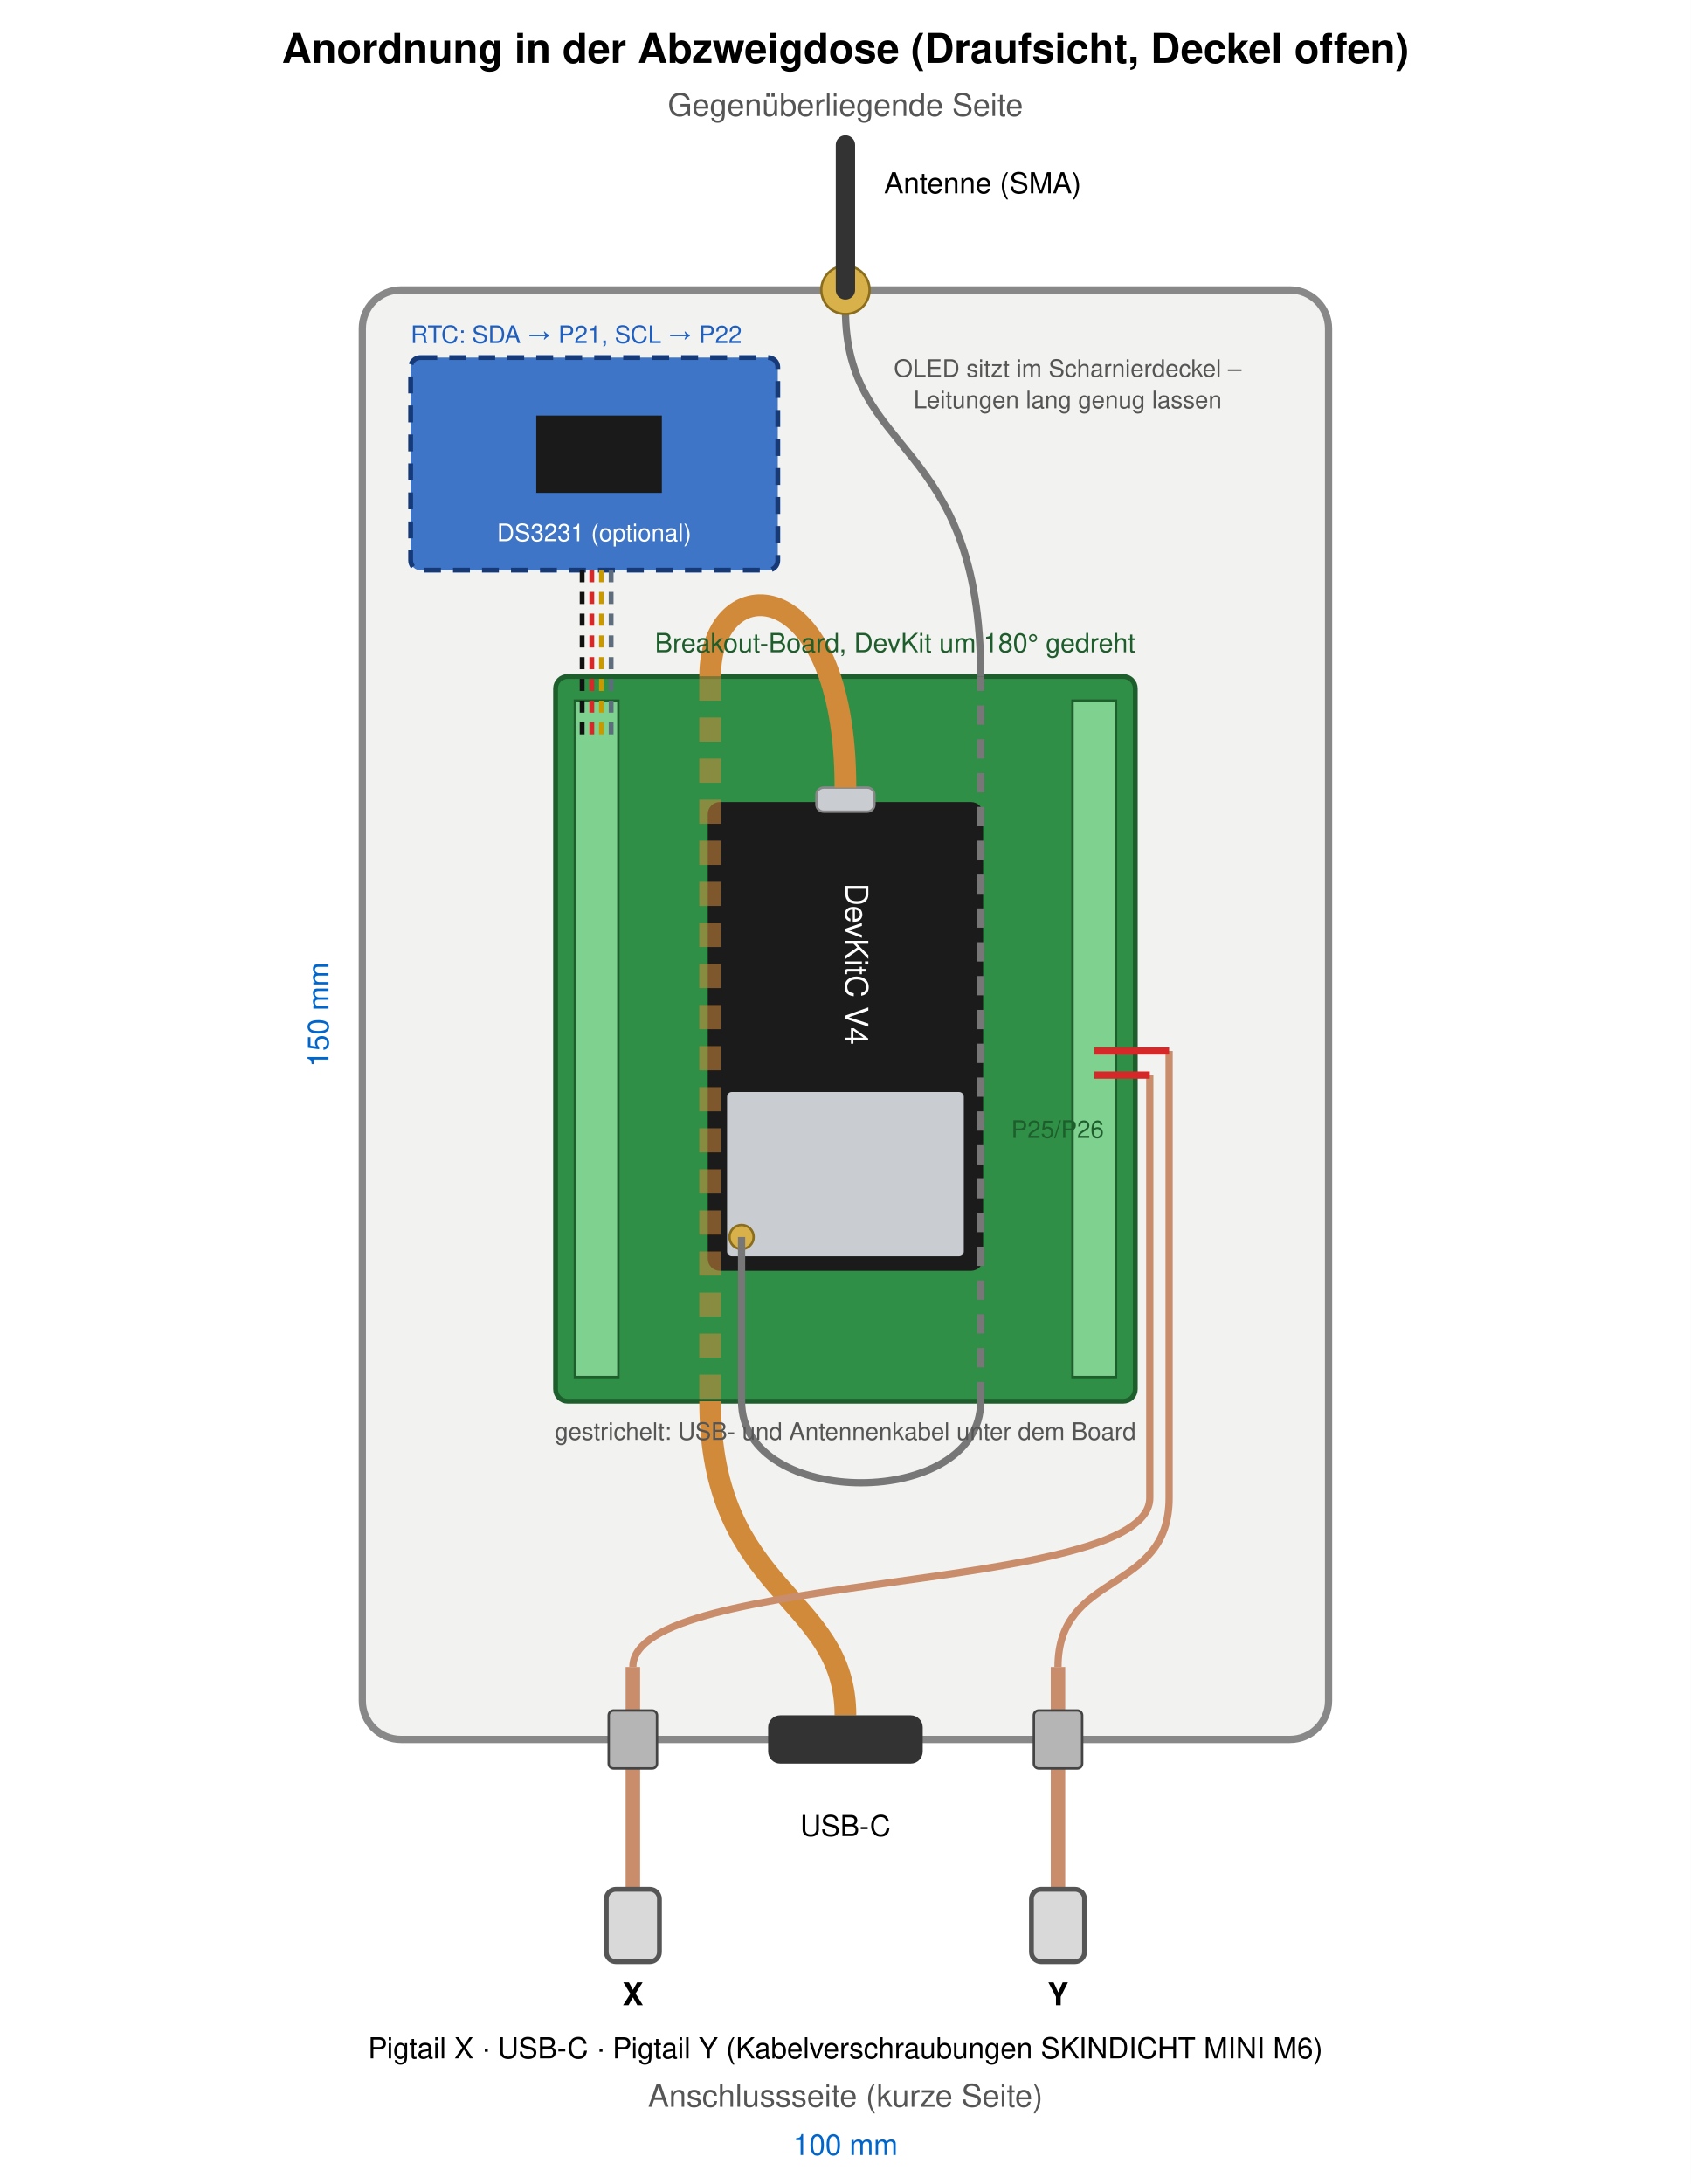
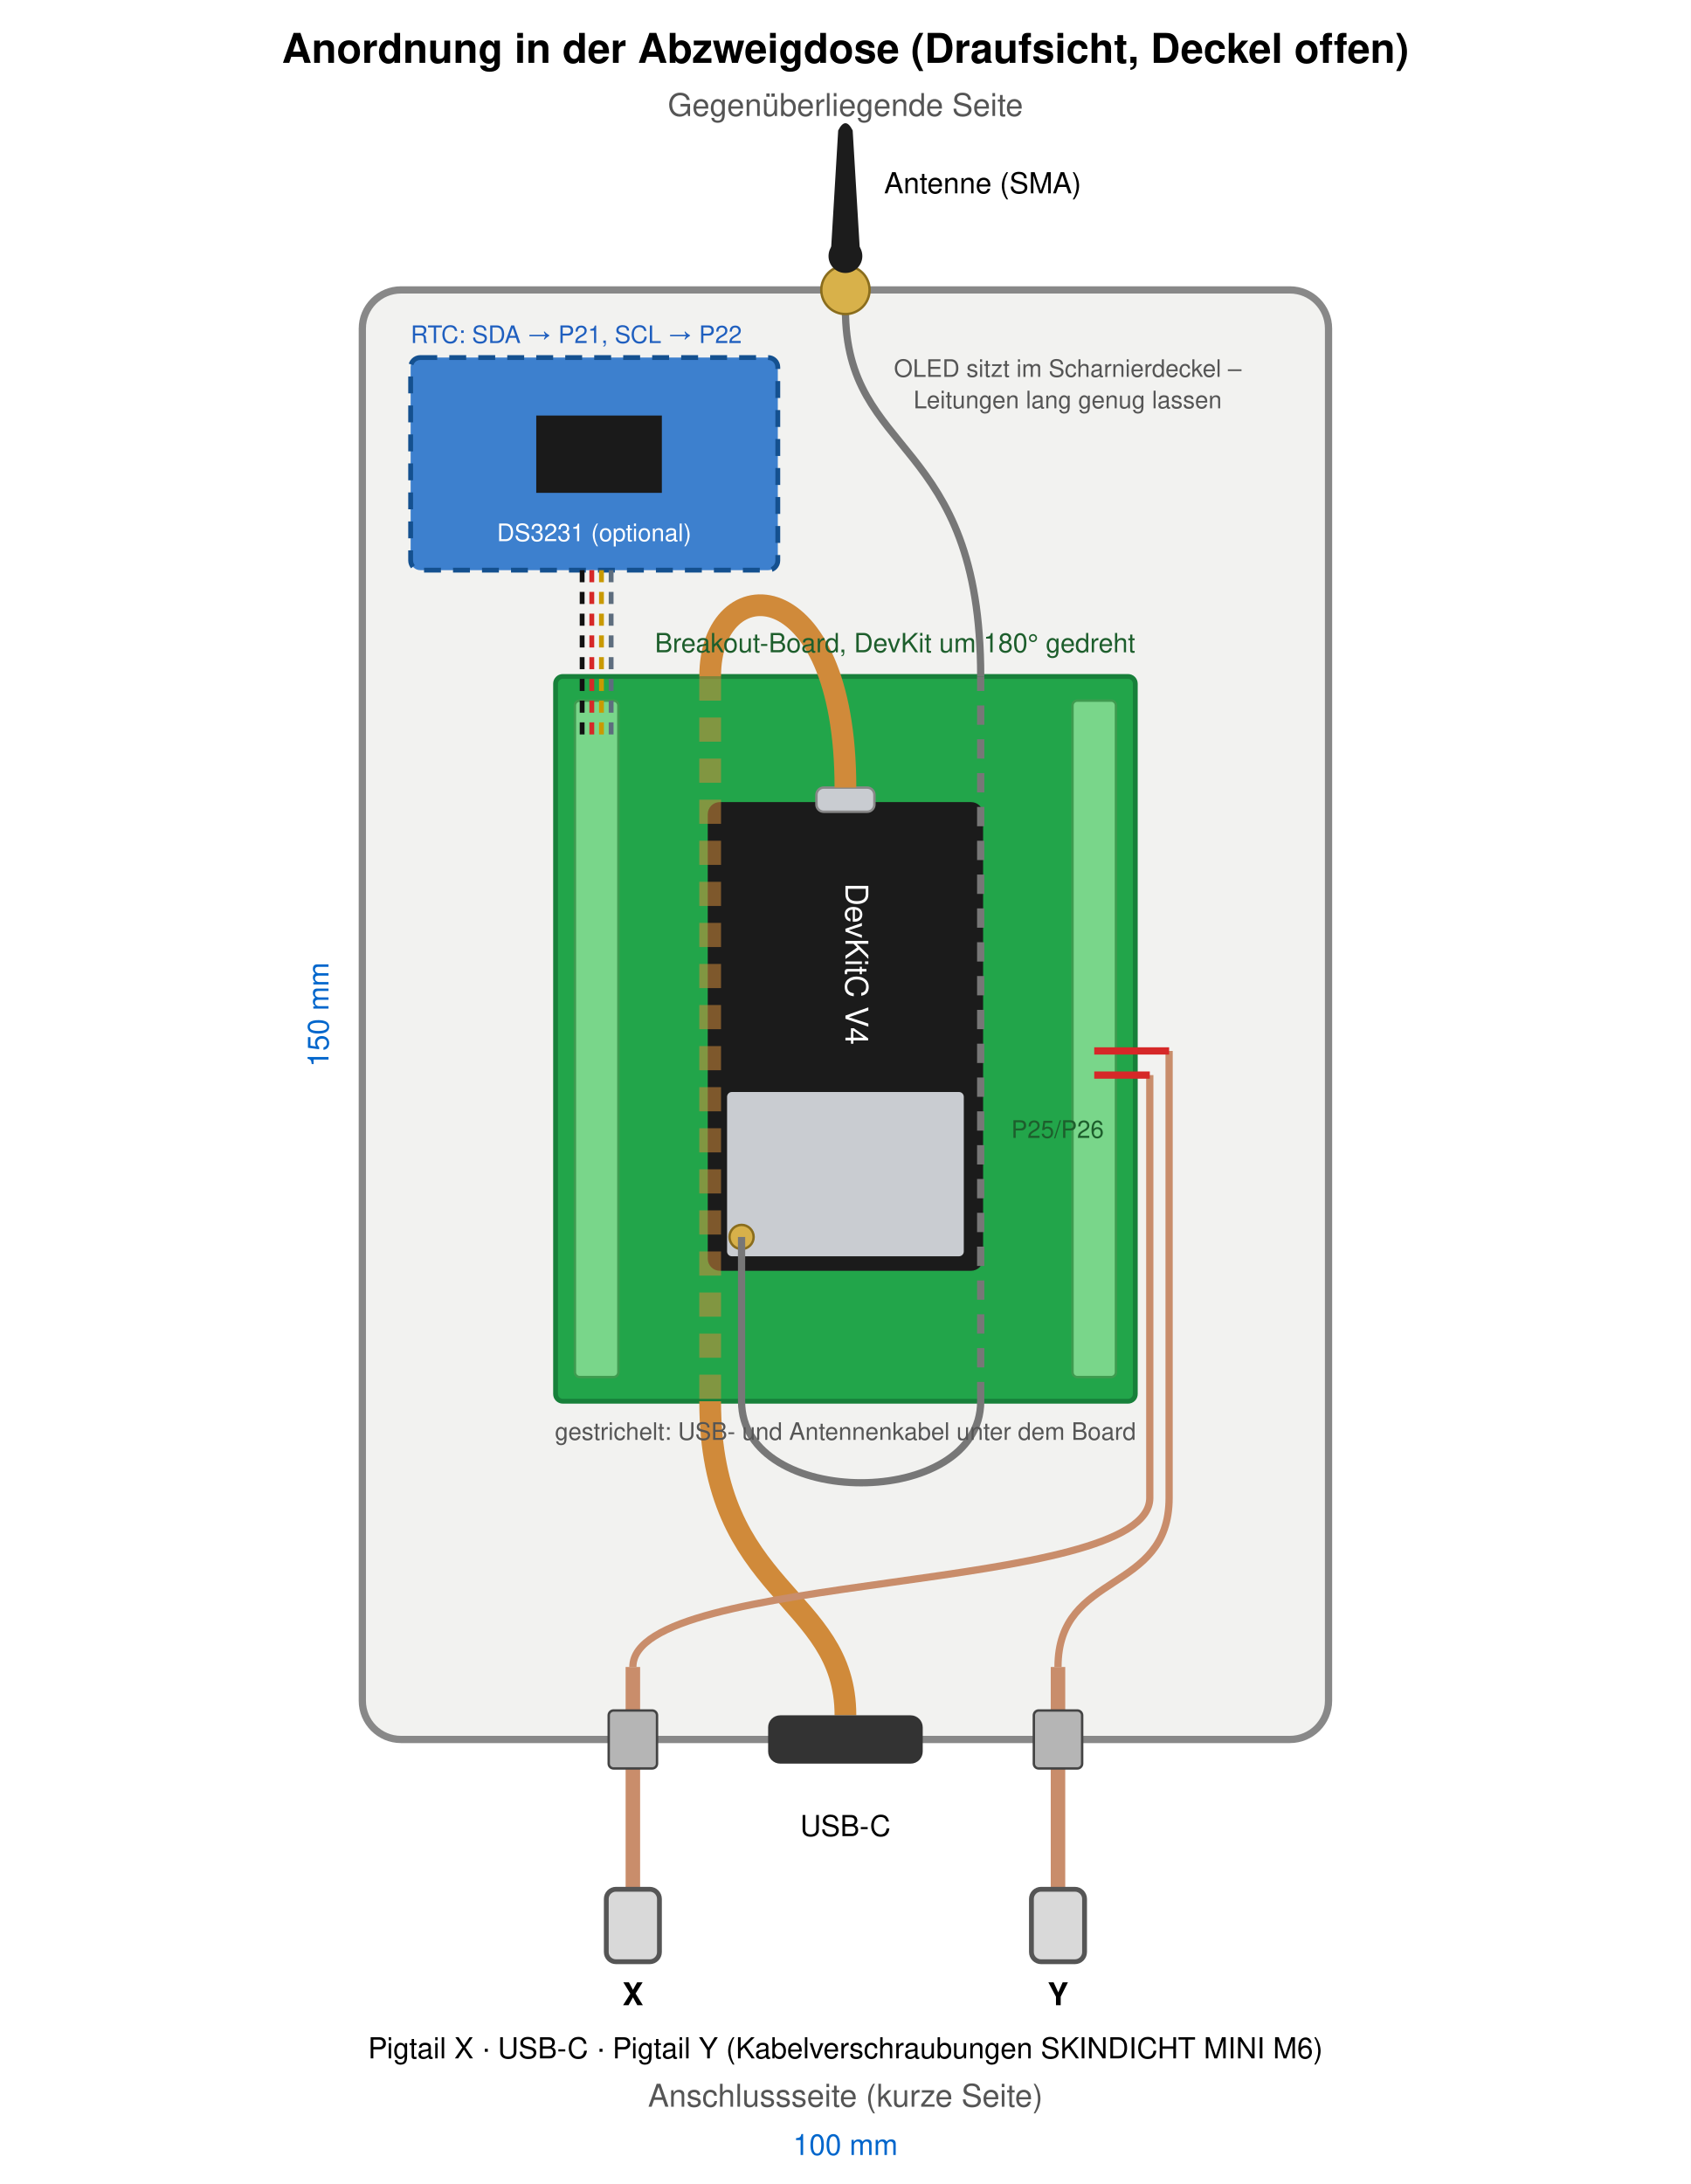
<svg xmlns="http://www.w3.org/2000/svg" viewBox="0 0 700 904" font-family="Helvetica,Arial,sans-serif">
  <rect x="0" y="0" width="700" height="904" fill="#fff" />
  <text x="350.0" y="26" text-anchor="middle" font-size="17" font-weight="bold">Anordnung in der Abzweigdose (Draufsicht, Deckel offen)</text>
  <rect x="150" y="120" width="400" height="600" rx="16" fill="#f2f2f0" stroke="#888" stroke-width="3" />
-   <rect x="230" y="280" width="240" height="300" rx="5" fill="#2f8f46" stroke="#1d5e2c" stroke-width="2" />
-   <rect x="238" y="290" width="18" height="280" fill="#7fd18f" stroke="#1d5e2c" />
-   <rect x="444" y="290" width="18" height="280" fill="#7fd18f" stroke="#1d5e2c" />
+   <rect x="230" y="280" width="240" height="300" rx="3" fill="#22a54a" stroke="#17803a" stroke-width="2" />
+   <rect x="238" y="290" width="18" height="280" rx="2" fill="#79d68a" stroke="#3f9b50" />
+   <rect x="444" y="290" width="18" height="280" rx="2" fill="#79d68a" stroke="#3f9b50" />
  <rect x="293.0" y="332" width="114.0" height="194.0" rx="5" fill="#1b1b1b" />
  <rect x="301.0" y="452.0" width="98.0" height="68" rx="2" fill="#c9ccd1" />
  <text x="350" y="399.0" text-anchor="middle" font-size="13" fill="#fff" transform="rotate(90 350 399.0)">DevKitC V4</text>
  <rect x="338" y="326" width="24" height="10" rx="3" fill="#c9ccd1" stroke="#888" />
  <circle cx="307.0" cy="512.0" r="5" fill="#d8b14a" stroke="#8a6d1d" />
  <path d="M350,326 C350,235 294,235 294,280" fill="none" stroke="#d08a3a" stroke-width="9" />
  <line x1="294" y1="280" x2="294" y2="580" stroke="#d08a3a" stroke-width="9" stroke-dasharray="10 7" stroke-opacity=".55" />
  <path d="M294,580 C294,660 350,660 350,710" fill="none" stroke="#d08a3a" stroke-width="9" />
  <path d="M307.0,512.0 L307.0,580 C307.0,625 406,625 406,580" fill="none" stroke="#777" stroke-width="3" />
  <line x1="406" y1="580" x2="406" y2="280" stroke="#777" stroke-width="3" stroke-dasharray="8 6" />
  <path d="M406,280 C406,180 350,190 350,128" fill="none" stroke="#777" stroke-width="3" />
  <text x="470" y="270" text-anchor="end" font-size="11" fill="#1d5e2c">Breakout-Board, DevKit um 180° gedreht</text>
  <text x="350.0" y="596" text-anchor="middle" font-size="10" fill="#555">gestrichelt: USB- und Antennenkabel unter dem Board</text>
  <circle cx="350" cy="120" r="10" fill="#d8b14a" stroke="#8a6d1d" />
-   <line x1="350" y1="120" x2="350" y2="60" stroke="#333" stroke-width="8" stroke-linecap="round" />
+   <circle cx="350" cy="106" r="7" fill="#1c1c1c" />
+   <path d="M344,104 L347,54 Q350,48 353,54 L356,104 Z" fill="#1c1c1c" />
  <text x="366" y="80" font-size="12">Antenne (SMA)</text>
  <text x="350.0" y="48" text-anchor="middle" font-size="13" fill="#555">Gegenüberliegende Seite</text>
  <rect x="318" y="710" width="64" height="20" rx="5" fill="#333" />
  <text x="350" y="760" text-anchor="middle" font-size="12">USB-C</text>
  <line x1="262" y1="790" x2="262" y2="690" stroke="#c98d6b" stroke-width="6" />
  <rect x="251" y="782" width="22" height="30" rx="4" fill="#d9d9d9" stroke="#555" stroke-width="2" />
  <text x="262" y="830" text-anchor="middle" font-size="13" font-weight="bold">X</text>
  <rect x="252" y="708" width="20" height="24" rx="2" fill="#b5b5b5" stroke="#444" />
  <path d="M262,690 C262,650 476,660 476,620 L476,445.0" fill="none" stroke="#c98d6b" stroke-width="3" />
  <line x1="476" y1="445.0" x2="453" y2="445.0" stroke="#d62828" stroke-width="3" />
  <line x1="438" y1="790" x2="438" y2="690" stroke="#c98d6b" stroke-width="6" />
  <rect x="427" y="782" width="22" height="30" rx="4" fill="#d9d9d9" stroke="#555" stroke-width="2" />
  <text x="438" y="830" text-anchor="middle" font-size="13" font-weight="bold">Y</text>
  <rect x="428" y="708" width="20" height="24" rx="2" fill="#b5b5b5" stroke="#444" />
  <path d="M438,690 C438,650 484,660 484,620 L484,435.0" fill="none" stroke="#c98d6b" stroke-width="3" />
  <line x1="484" y1="435.0" x2="453" y2="435.0" stroke="#d62828" stroke-width="3" />
  <text x="457" y="471.0" font-size="10" fill="#1d5e2c" text-anchor="end">P25/P26</text>
  <text x="350.0" y="852" text-anchor="middle" font-size="12">Pigtail X · USB-C · Pigtail Y (Kabelverschraubungen SKINDICHT MINI M6)</text>
  <text x="350.0" y="872" text-anchor="middle" font-size="13" fill="#555">Anschlussseite (kurze Seite)</text>
  <text x="442" y="156" text-anchor="middle" font-size="10" fill="#555">OLED sitzt im Scharnierdeckel –</text>
  <text x="442" y="169" text-anchor="middle" font-size="10" fill="#555">Leitungen lang genug lassen</text>
-   <rect x="170" y="148" width="152" height="88" rx="4" fill="#1f5fbf" fill-opacity=".85" stroke="#163a78" stroke-width="2" stroke-dasharray="7 5" />
+   <rect x="170" y="148" width="152" height="88" rx="4" fill="#1e6cc8" fill-opacity=".85" stroke="#14508f" stroke-width="2" stroke-dasharray="7 5" />
  <rect x="222" y="172" width="52" height="32" fill="#1a1a1a" />
  <text x="246" y="224" text-anchor="middle" font-size="10" fill="#fff">DS3231 (optional)</text>
  <line x1="241" y1="236" x2="241" y2="304" stroke="#111" stroke-width="2" stroke-dasharray="5 4" />
  <line x1="245" y1="236" x2="245" y2="304" stroke="#d62828" stroke-width="2" stroke-dasharray="5 4" />
  <line x1="249" y1="236" x2="249" y2="304" stroke="#c99a00" stroke-width="2" stroke-dasharray="5 4" />
  <line x1="253" y1="236" x2="253" y2="304" stroke="#5d6d7e" stroke-width="2" stroke-dasharray="5 4" />
  <text x="170" y="142" font-size="10" fill="#1f5fbf">RTC: SDA → P21, SCL → P22</text>
  <text x="136" y="420.0" text-anchor="middle" font-size="12" fill="#06c" transform="rotate(-90 136 420.0)">150 mm</text>
  <text x="350.0" y="892" text-anchor="middle" font-size="12" fill="#06c">100 mm</text>
</svg>
